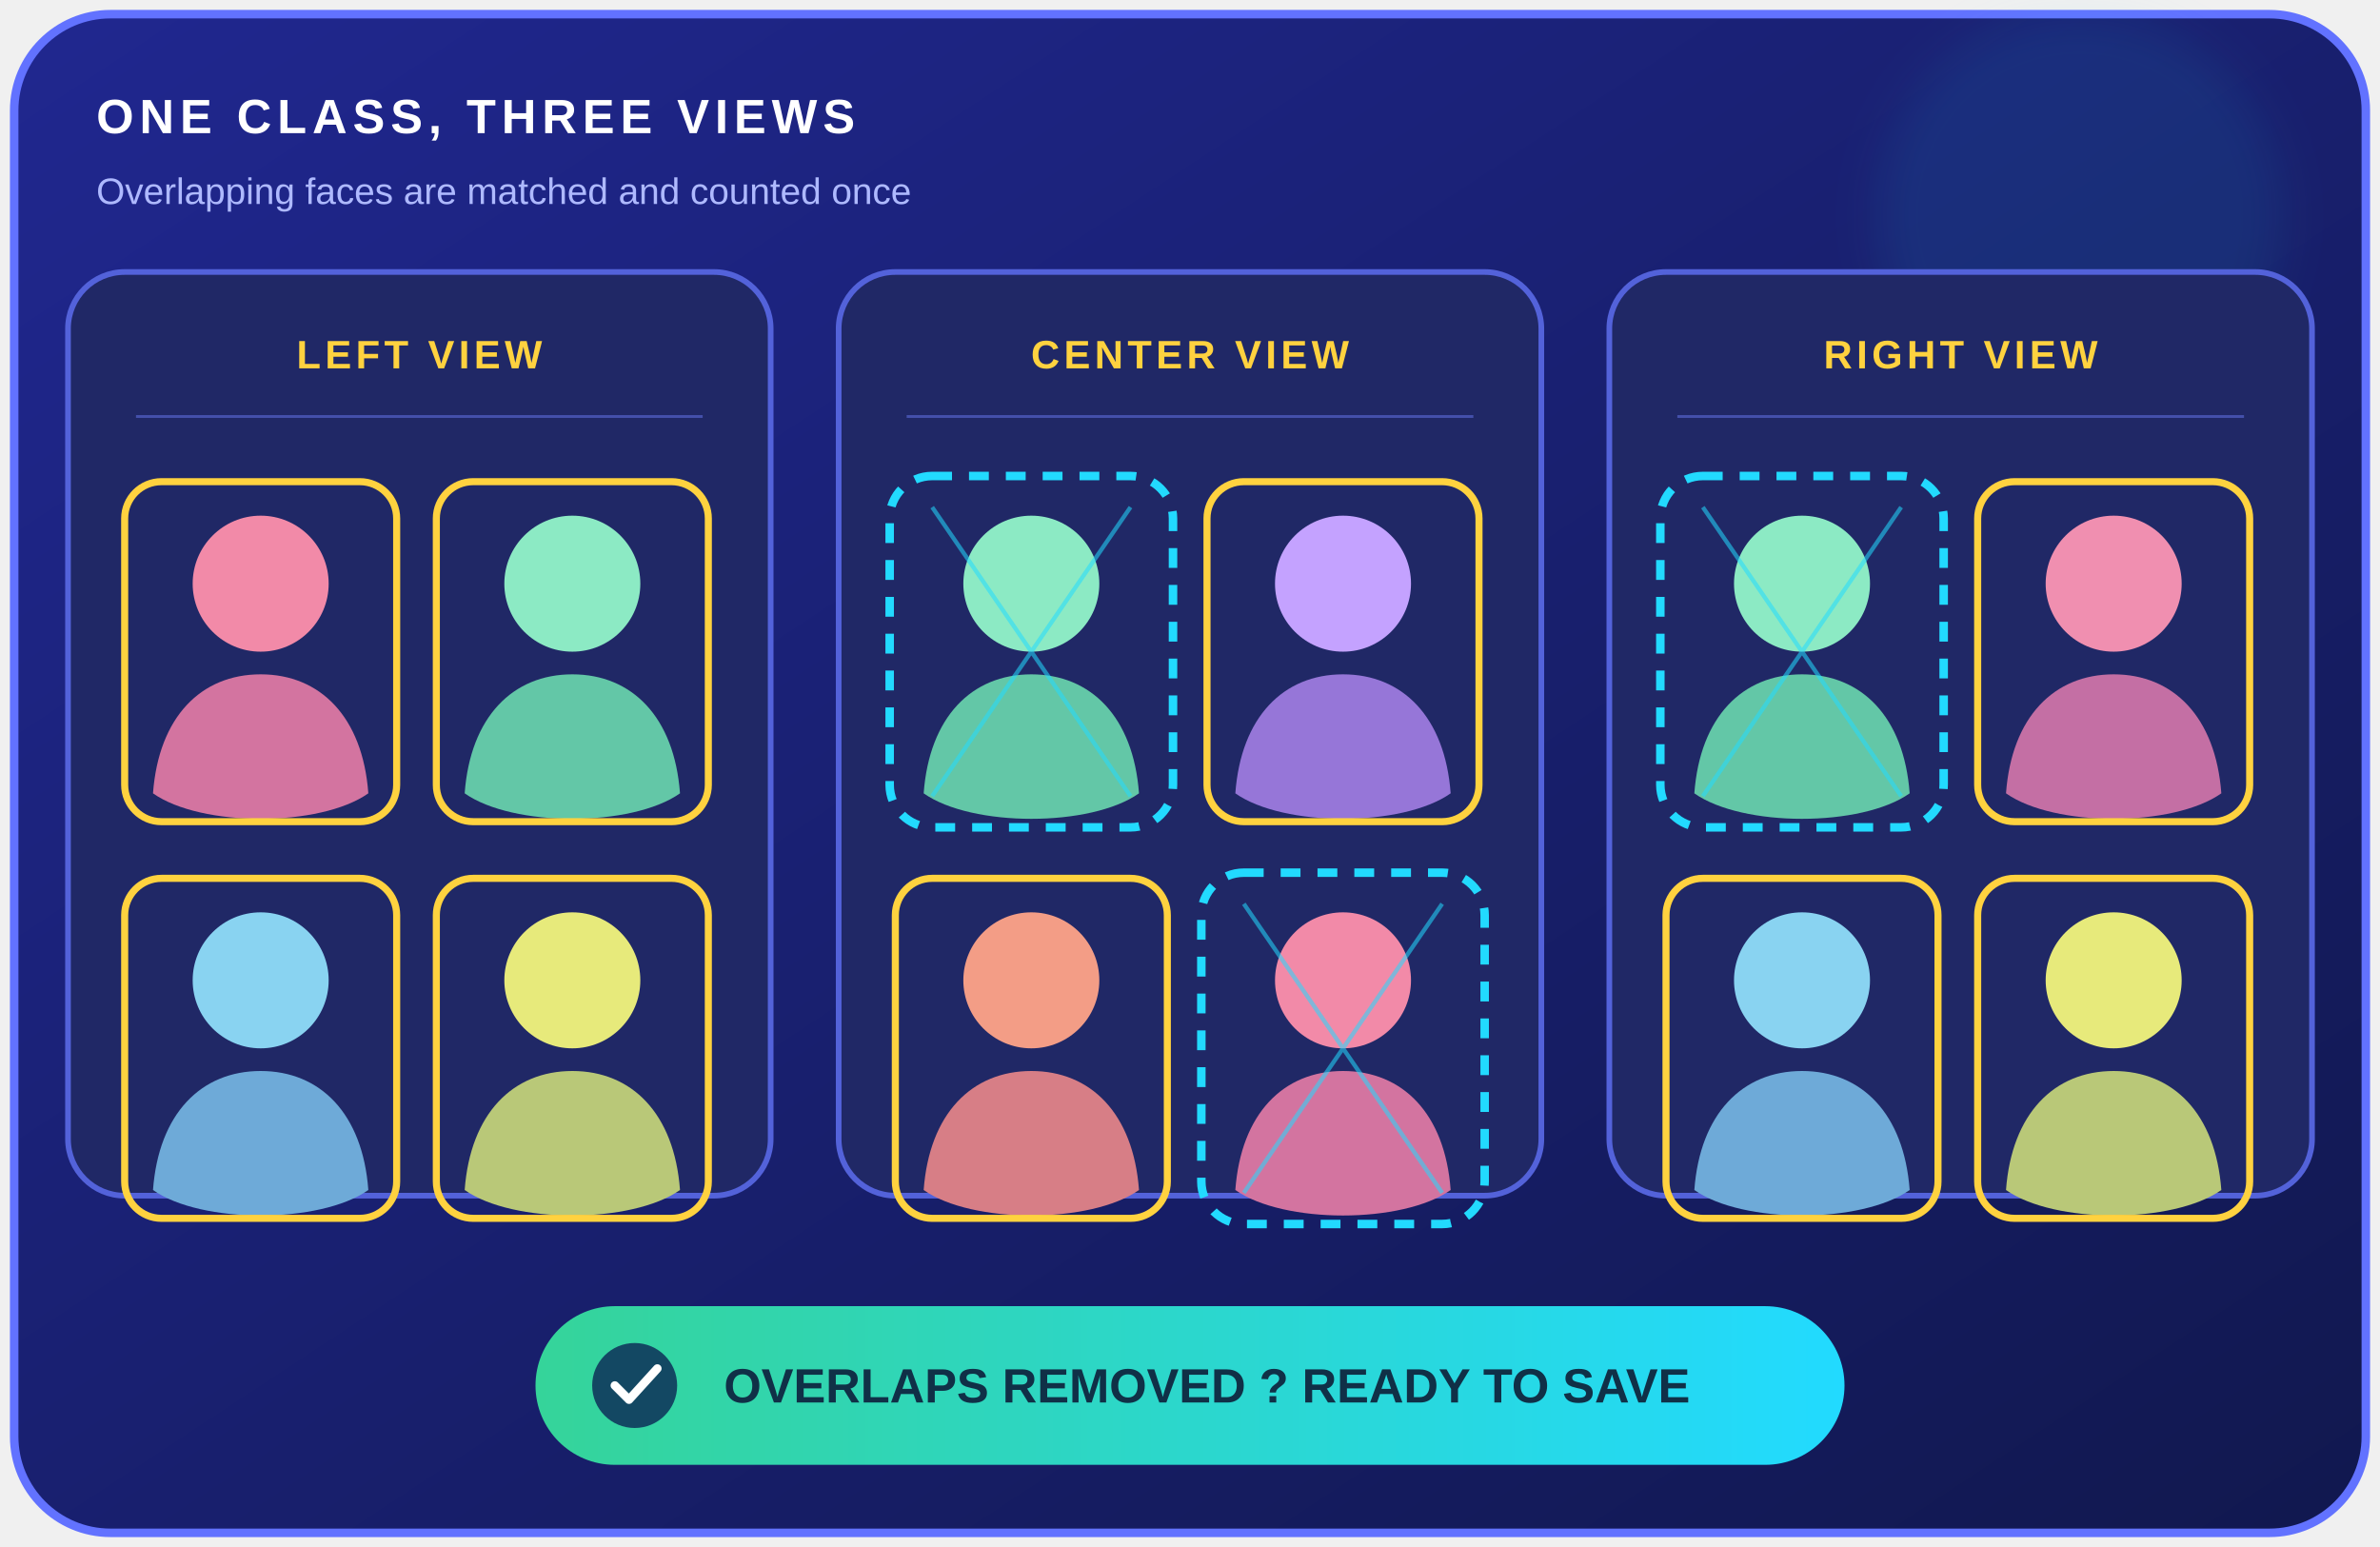
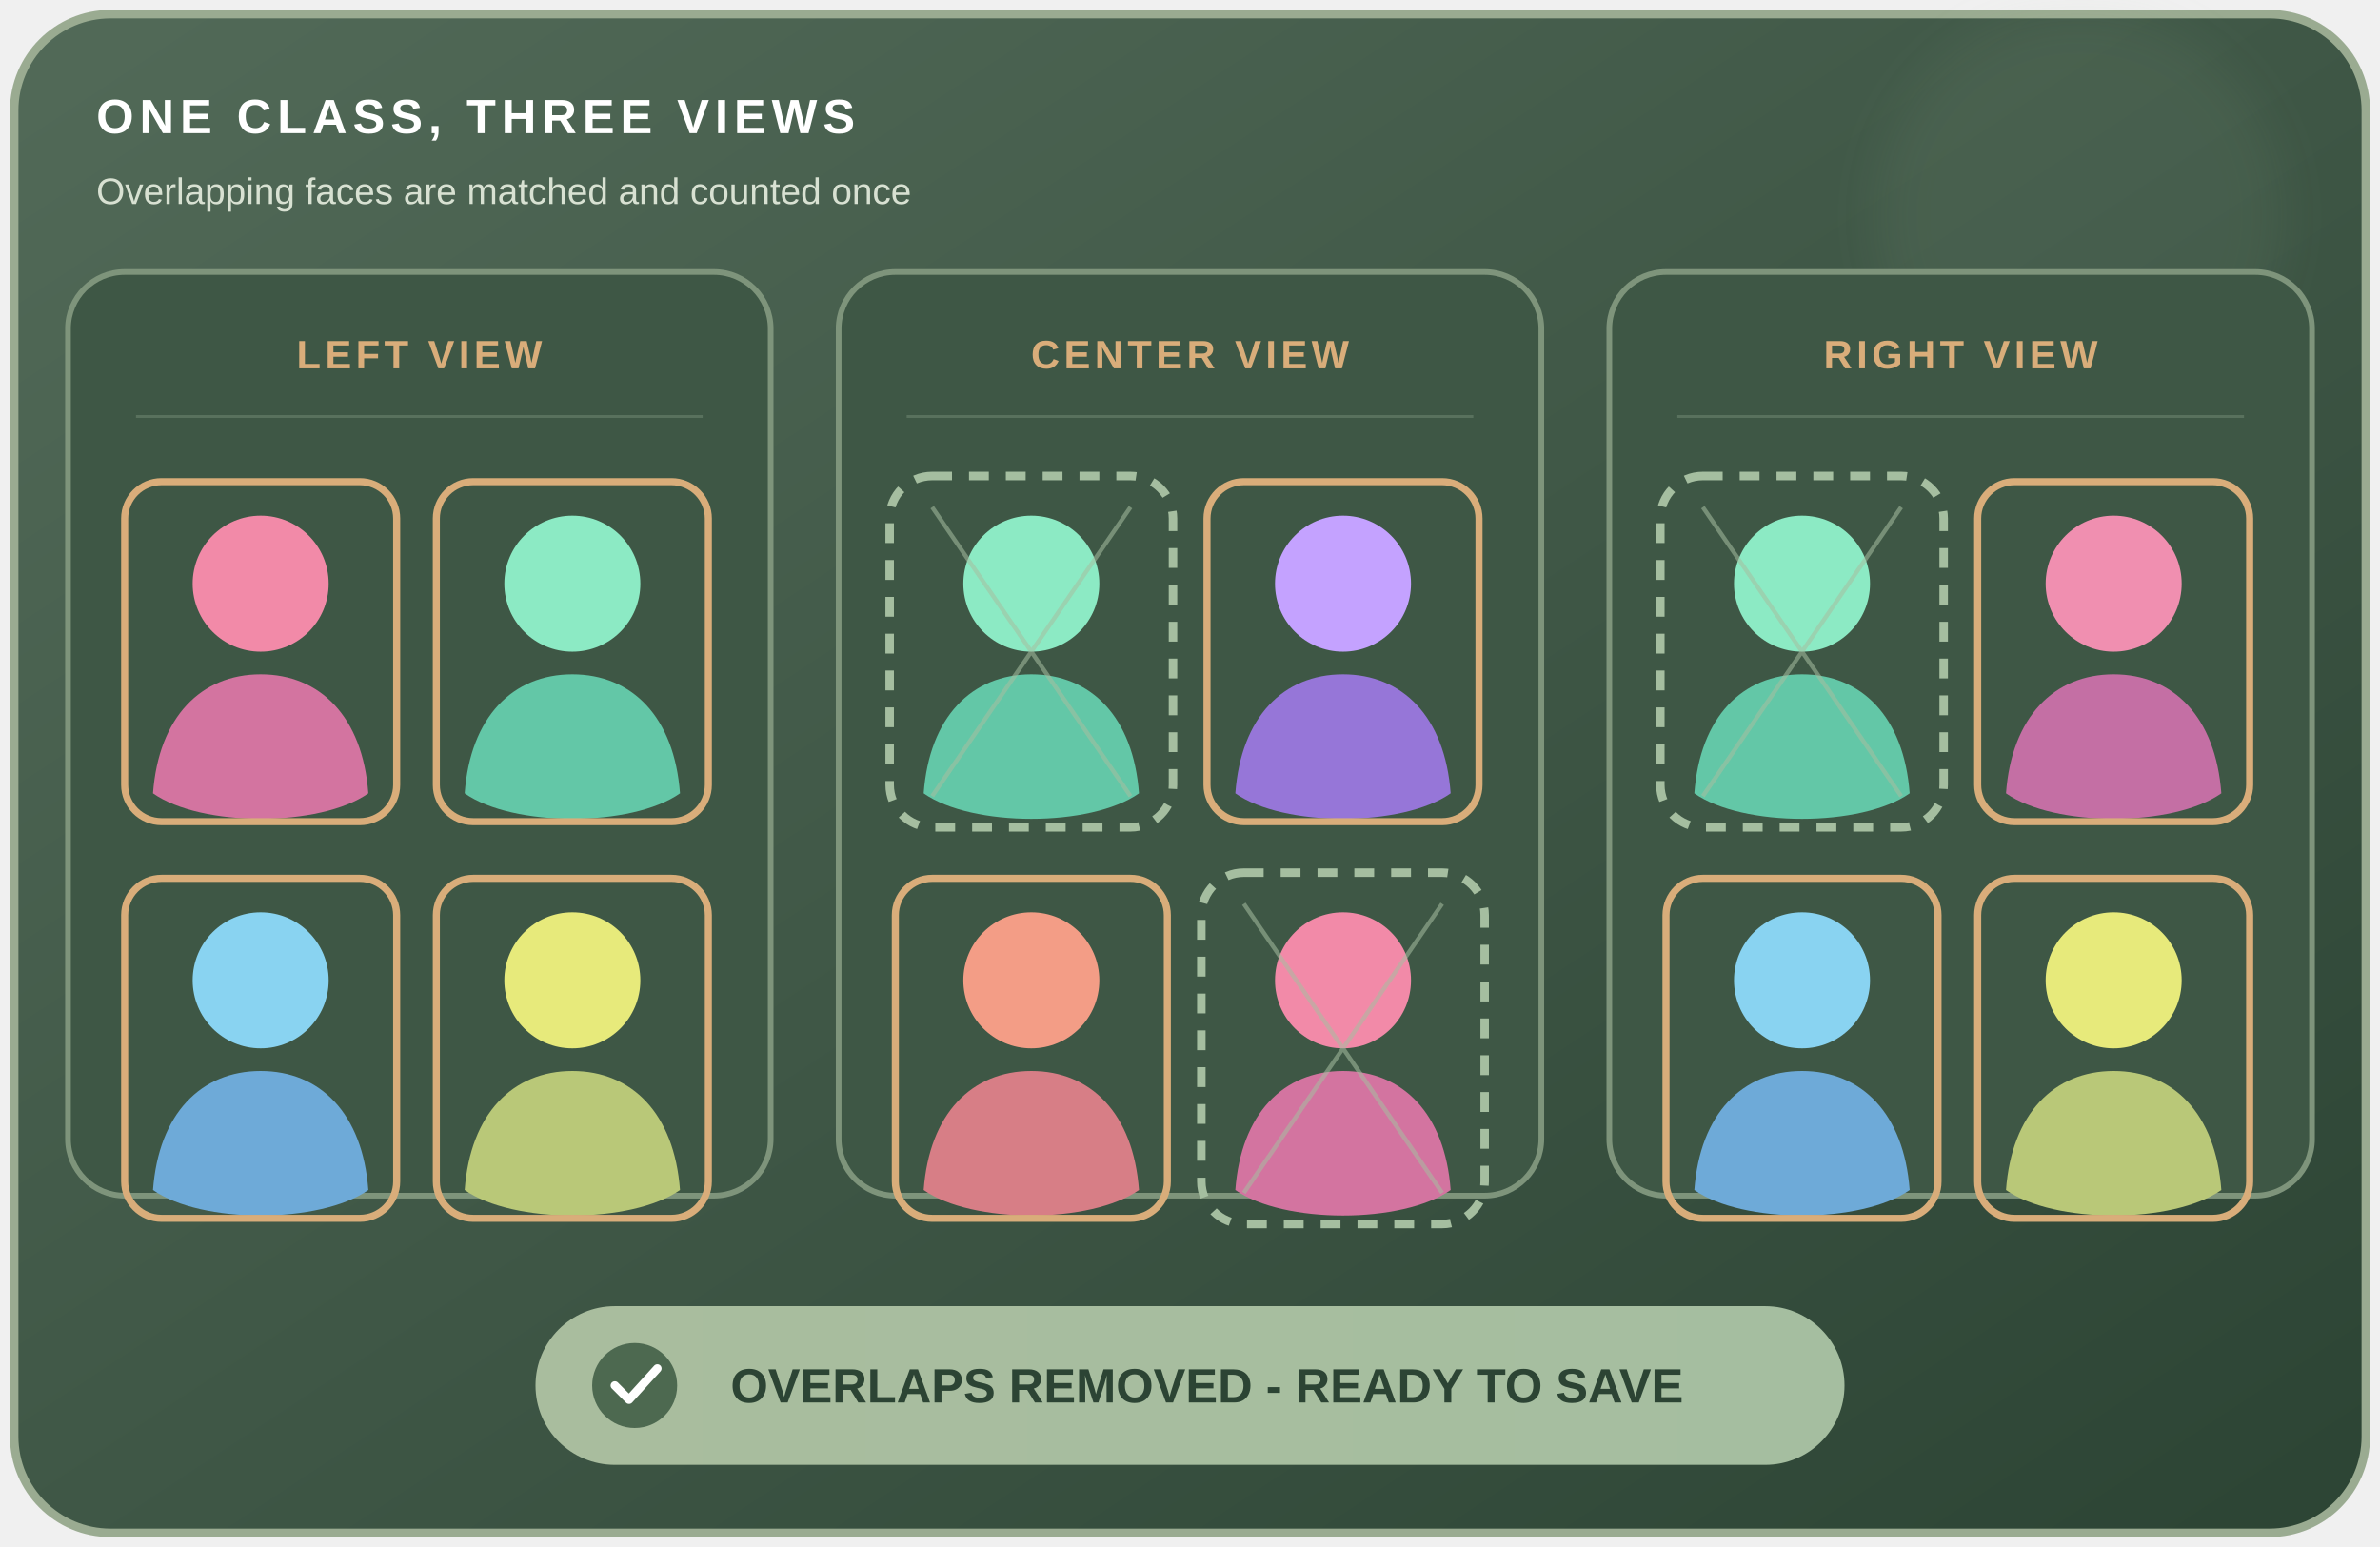
<svg xmlns="http://www.w3.org/2000/svg" viewBox="0 0 840 546" role="img" aria-labelledby="title desc">
  <defs>
    <linearGradient id="bg" x1="0" y1="0" x2="1" y2="1">
-       <stop stop-color="#20278f" />
-       <stop offset="1" stop-color="#11184f" />
+       <stop stop-color="#526a58" />
+       <stop offset="1" stop-color="#2c4434" />
    </linearGradient>
    <linearGradient id="ready" x1="0" y1="0" x2="1" y2="0">
-       <stop stop-color="#35d49a" />
-       <stop offset="1" stop-color="#22daff" />
+       <stop stop-color="#a9bd9e" />
+       <stop offset="1" stop-color="#a5bea0" />
    </linearGradient>
    <filter id="glow" x="-50%" y="-50%" width="200%" height="200%">
      <feGaussianBlur stdDeviation="8" />
    </filter>
  </defs>
-   <rect x="5" y="5" width="830" height="536" rx="34" fill="url(#bg)" stroke="#6272ff" stroke-width="3" />
-   <circle cx="734" cy="76" r="72" fill="#22daff" opacity=".08" filter="url(#glow)" />
+   <rect x="5" y="5" width="830" height="536" rx="34" fill="url(#bg)" stroke="#9aab91" stroke-width="3" />
+   <circle cx="734" cy="76" r="72" fill="#a5bea0" opacity=".08" filter="url(#glow)" />
  <text x="34" y="47" fill="#fff" font-family="Arial,sans-serif" font-size="17" font-weight="700" letter-spacing="2">ONE CLASS, THREE VIEWS</text>
-   <text x="34" y="72" fill="#aeb9ff" font-family="Arial,sans-serif" font-size="13">Overlapping faces are matched and counted once</text>
+   <text x="34" y="72" fill="#d8e1d2" font-family="Arial,sans-serif" font-size="13">Overlapping faces are matched and counted once</text>
  <g font-family="Arial,sans-serif" text-anchor="middle">
    <g transform="translate(24 96)">
-       <rect width="248" height="326" rx="20" fill="#202866" stroke="#5362da" stroke-width="2" />
-       <text x="124" y="34" fill="#ffd23f" font-size="14" font-weight="700" letter-spacing="1.5">LEFT VIEW</text>
-       <path d="M24 51H224" stroke="#4450aa" stroke-width="1" />
+       <rect width="248" height="326" rx="20" fill="#3e5745" stroke="#7e947b" stroke-width="2" />
+       <text x="124" y="34" fill="#d9ad7a" font-size="14" font-weight="700" letter-spacing="1.5">LEFT VIEW</text>
+       <path d="M24 51H224" stroke="#59715d" stroke-width="1" />
      <g transform="translate(68 110)">
        <circle r="24" fill="#f28aa8" />
        <path d="M-38 74c2-27 17-42 38-42s36 15 38 42c-17 12-59 12-76 0" fill="#d374a0" />
-         <rect x="-48" y="-36" width="96" height="120" rx="13" fill="none" stroke="#ffd23f" stroke-width="2.5" />
+         <rect x="-48" y="-36" width="96" height="120" rx="13" fill="none" stroke="#d9ad7a" stroke-width="2.5" />
      </g>
      <g transform="translate(178 110)">
        <circle r="24" fill="#8ceac4" />
        <path d="M-38 74c2-27 17-42 38-42s36 15 38 42c-17 12-59 12-76 0" fill="#63c7a7" />
-         <rect x="-48" y="-36" width="96" height="120" rx="13" fill="none" stroke="#ffd23f" stroke-width="2.5" />
+         <rect x="-48" y="-36" width="96" height="120" rx="13" fill="none" stroke="#d9ad7a" stroke-width="2.5" />
      </g>
      <g transform="translate(68 250)">
        <circle r="24" fill="#89d3f1" />
        <path d="M-38 74c2-27 17-42 38-42s36 15 38 42c-17 12-59 12-76 0" fill="#6eaad8" />
-         <rect x="-48" y="-36" width="96" height="120" rx="13" fill="none" stroke="#ffd23f" stroke-width="2.5" />
+         <rect x="-48" y="-36" width="96" height="120" rx="13" fill="none" stroke="#d9ad7a" stroke-width="2.5" />
      </g>
      <g transform="translate(178 250)">
        <circle r="24" fill="#e7ea7b" />
        <path d="M-38 74c2-27 17-42 38-42s36 15 38 42c-17 12-59 12-76 0" fill="#b9c878" />
-         <rect x="-48" y="-36" width="96" height="120" rx="13" fill="none" stroke="#ffd23f" stroke-width="2.5" />
+         <rect x="-48" y="-36" width="96" height="120" rx="13" fill="none" stroke="#d9ad7a" stroke-width="2.5" />
      </g>
    </g>
    <g transform="translate(296 96)">
-       <rect width="248" height="326" rx="20" fill="#202866" stroke="#5362da" stroke-width="2" />
-       <text x="124" y="34" fill="#ffd23f" font-size="14" font-weight="700" letter-spacing="1.5">CENTER VIEW</text>
-       <path d="M24 51H224" stroke="#4450aa" stroke-width="1" />
+       <rect width="248" height="326" rx="20" fill="#3e5745" stroke="#7e947b" stroke-width="2" />
+       <text x="124" y="34" fill="#d9ad7a" font-size="14" font-weight="700" letter-spacing="1.5">CENTER VIEW</text>
+       <path d="M24 51H224" stroke="#59715d" stroke-width="1" />
      <g transform="translate(68 110)">
        <circle r="24" fill="#8ceac4" />
        <path d="M-38 74c2-27 17-42 38-42s36 15 38 42c-17 12-59 12-76 0" fill="#63c7a7" />
-         <rect x="-50" y="-38" width="100" height="124" rx="15" fill="none" stroke="#22daff" stroke-width="3" stroke-dasharray="7 6" />
-         <path d="M-35-27l70 102M35-27l-70 102" stroke="#22daff" stroke-width="1.5" opacity=".55" />
+         <rect x="-50" y="-38" width="100" height="124" rx="15" fill="none" stroke="#a5bea0" stroke-width="3" stroke-dasharray="7 6" />
+         <path d="M-35-27l70 102M35-27l-70 102" stroke="#a5bea0" stroke-width="1.5" opacity=".55" />
      </g>
      <g transform="translate(178 110)">
        <circle r="24" fill="#c4a2ff" />
        <path d="M-38 74c2-27 17-42 38-42s36 15 38 42c-17 12-59 12-76 0" fill="#9676d8" />
-         <rect x="-48" y="-36" width="96" height="120" rx="13" fill="none" stroke="#ffd23f" stroke-width="2.5" />
+         <rect x="-48" y="-36" width="96" height="120" rx="13" fill="none" stroke="#d9ad7a" stroke-width="2.5" />
      </g>
      <g transform="translate(68 250)">
        <circle r="24" fill="#f39d86" />
        <path d="M-38 74c2-27 17-42 38-42s36 15 38 42c-17 12-59 12-76 0" fill="#d77e86" />
-         <rect x="-48" y="-36" width="96" height="120" rx="13" fill="none" stroke="#ffd23f" stroke-width="2.5" />
+         <rect x="-48" y="-36" width="96" height="120" rx="13" fill="none" stroke="#d9ad7a" stroke-width="2.5" />
      </g>
      <g transform="translate(178 250)">
        <circle r="24" fill="#f28aa8" />
        <path d="M-38 74c2-27 17-42 38-42s36 15 38 42c-17 12-59 12-76 0" fill="#d374a0" />
-         <rect x="-50" y="-38" width="100" height="124" rx="15" fill="none" stroke="#22daff" stroke-width="3" stroke-dasharray="7 6" />
-         <path d="M-35-27l70 102M35-27l-70 102" stroke="#22daff" stroke-width="1.5" opacity=".55" />
+         <rect x="-50" y="-38" width="100" height="124" rx="15" fill="none" stroke="#a5bea0" stroke-width="3" stroke-dasharray="7 6" />
+         <path d="M-35-27l70 102M35-27l-70 102" stroke="#a5bea0" stroke-width="1.5" opacity=".55" />
      </g>
    </g>
    <g transform="translate(568 96)">
-       <rect width="248" height="326" rx="20" fill="#202866" stroke="#5362da" stroke-width="2" />
-       <text x="124" y="34" fill="#ffd23f" font-size="14" font-weight="700" letter-spacing="1.5">RIGHT VIEW</text>
-       <path d="M24 51H224" stroke="#4450aa" stroke-width="1" />
+       <rect width="248" height="326" rx="20" fill="#3e5745" stroke="#7e947b" stroke-width="2" />
+       <text x="124" y="34" fill="#d9ad7a" font-size="14" font-weight="700" letter-spacing="1.5">RIGHT VIEW</text>
+       <path d="M24 51H224" stroke="#59715d" stroke-width="1" />
      <g transform="translate(68 110)">
        <circle r="24" fill="#8ceac4" />
        <path d="M-38 74c2-27 17-42 38-42s36 15 38 42c-17 12-59 12-76 0" fill="#63c7a7" />
-         <rect x="-50" y="-38" width="100" height="124" rx="15" fill="none" stroke="#22daff" stroke-width="3" stroke-dasharray="7 6" />
-         <path d="M-35-27l70 102M35-27l-70 102" stroke="#22daff" stroke-width="1.5" opacity=".55" />
+         <rect x="-50" y="-38" width="100" height="124" rx="15" fill="none" stroke="#a5bea0" stroke-width="3" stroke-dasharray="7 6" />
+         <path d="M-35-27l70 102M35-27l-70 102" stroke="#a5bea0" stroke-width="1.5" opacity=".55" />
      </g>
      <g transform="translate(178 110)">
        <circle r="24" fill="#f08fb0" />
        <path d="M-38 74c2-27 17-42 38-42s36 15 38 42c-17 12-59 12-76 0" fill="#c46fa4" />
-         <rect x="-48" y="-36" width="96" height="120" rx="13" fill="none" stroke="#ffd23f" stroke-width="2.5" />
+         <rect x="-48" y="-36" width="96" height="120" rx="13" fill="none" stroke="#d9ad7a" stroke-width="2.5" />
      </g>
      <g transform="translate(68 250)">
        <circle r="24" fill="#89d3f1" />
        <path d="M-38 74c2-27 17-42 38-42s36 15 38 42c-17 12-59 12-76 0" fill="#6eaad8" />
-         <rect x="-48" y="-36" width="96" height="120" rx="13" fill="none" stroke="#ffd23f" stroke-width="2.5" />
+         <rect x="-48" y="-36" width="96" height="120" rx="13" fill="none" stroke="#d9ad7a" stroke-width="2.5" />
      </g>
      <g transform="translate(178 250)">
        <circle r="24" fill="#e7ea7b" />
        <path d="M-38 74c2-27 17-42 38-42s36 15 38 42c-17 12-59 12-76 0" fill="#b9c878" />
-         <rect x="-48" y="-36" width="96" height="120" rx="13" fill="none" stroke="#ffd23f" stroke-width="2.5" />
+         <rect x="-48" y="-36" width="96" height="120" rx="13" fill="none" stroke="#d9ad7a" stroke-width="2.5" />
      </g>
    </g>
  </g>
  <rect x="189" y="461" width="462" height="56" rx="28" fill="url(#ready)" />
-   <circle cx="224" cy="489" r="15" fill="#10385c" opacity=".9" />
+   <circle cx="224" cy="489" r="15" fill="#435f48" opacity=".9" />
  <path d="m217 489 5 5 10-11" fill="none" stroke="#fff" stroke-width="3" stroke-linecap="round" stroke-linejoin="round" />
-   <text x="426" y="495" text-anchor="middle" fill="#103047" font-family="Arial,sans-serif" font-size="17" font-weight="700">OVERLAPS REMOVED ? READY TO SAVE</text>
+   <text x="426" y="495" text-anchor="middle" fill="#2c4434" font-family="Arial,sans-serif" font-size="17" font-weight="700">OVERLAPS REMOVED - READY TO SAVE</text>
</svg>
